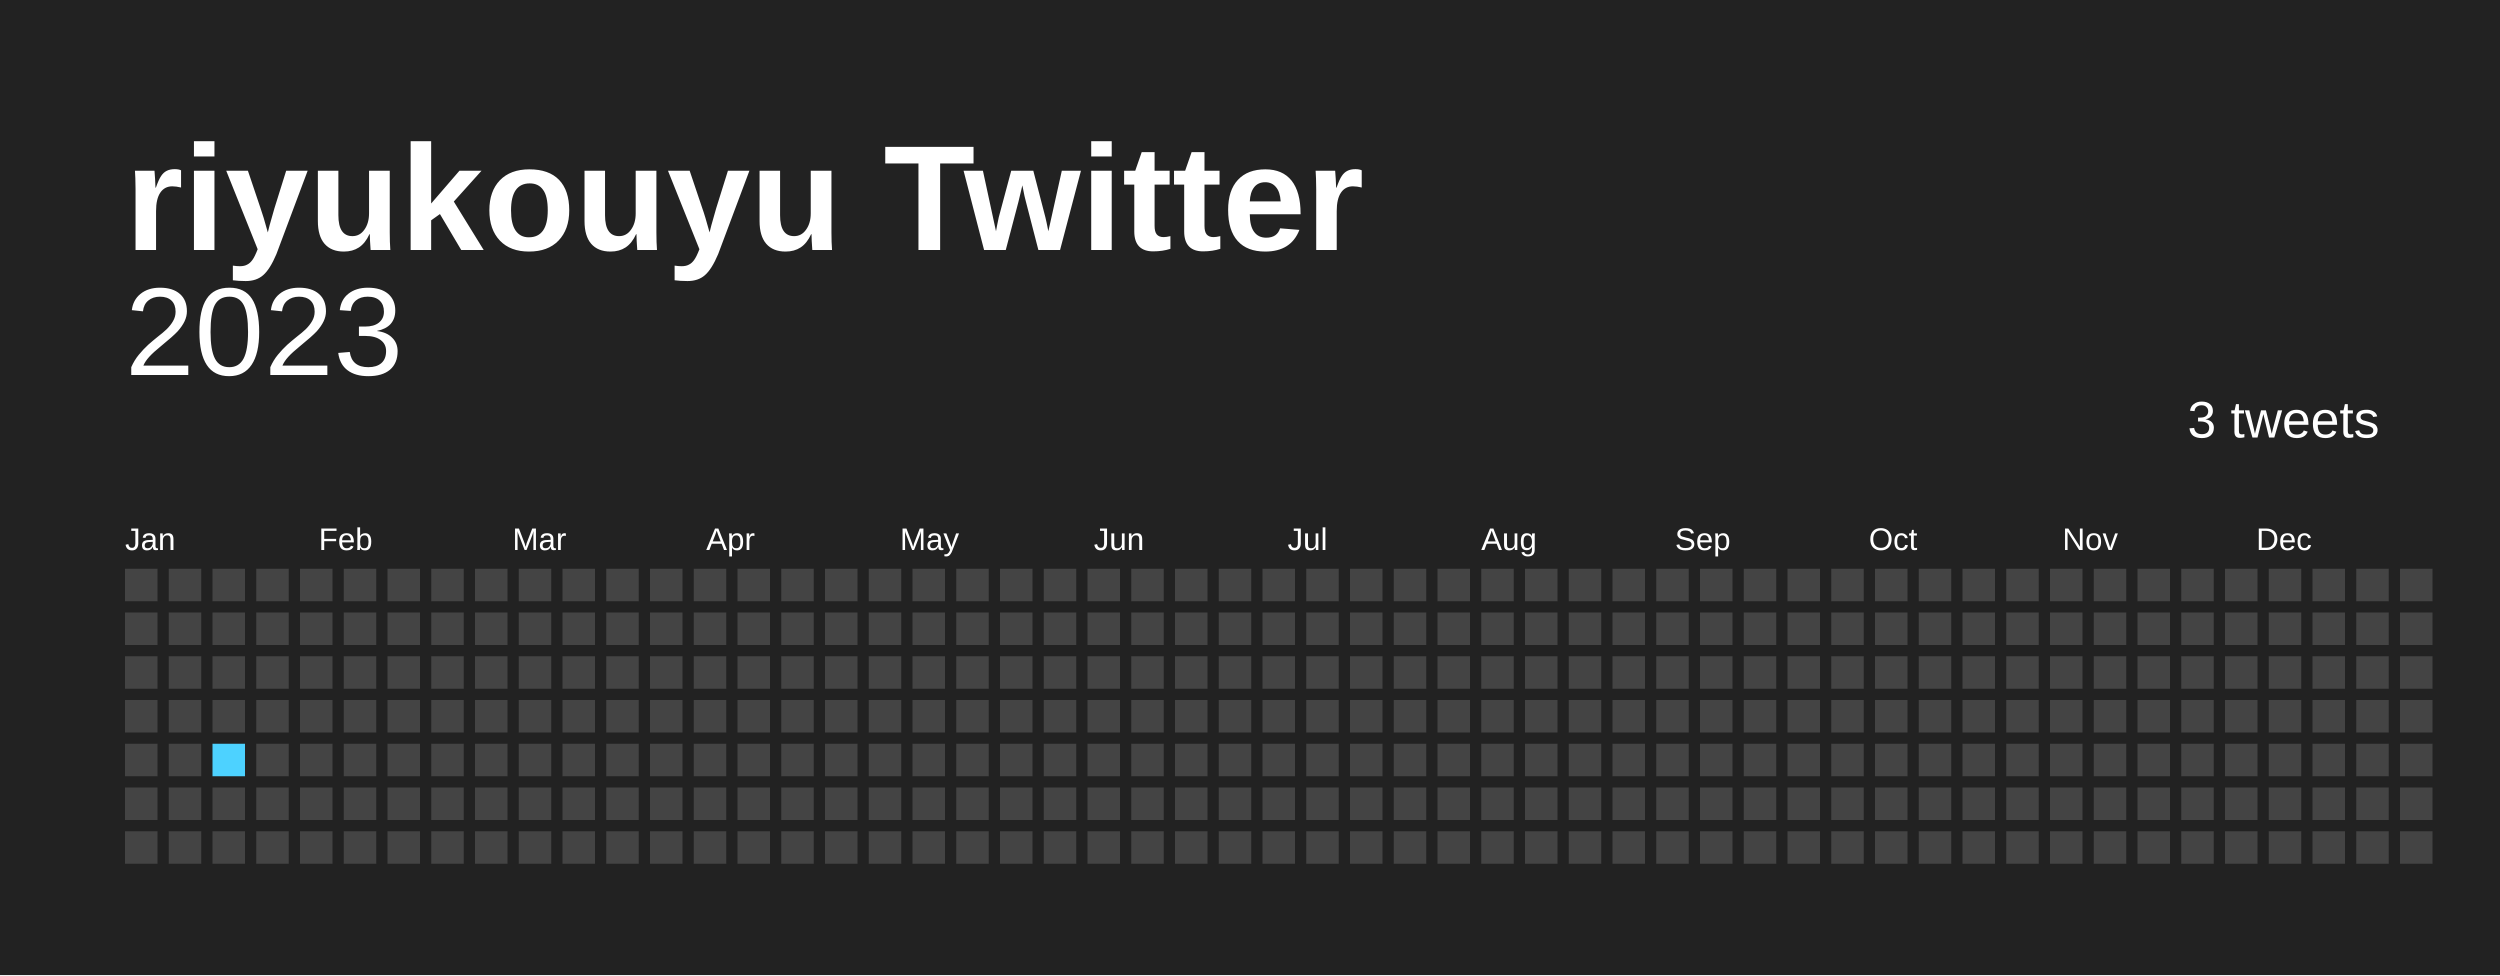
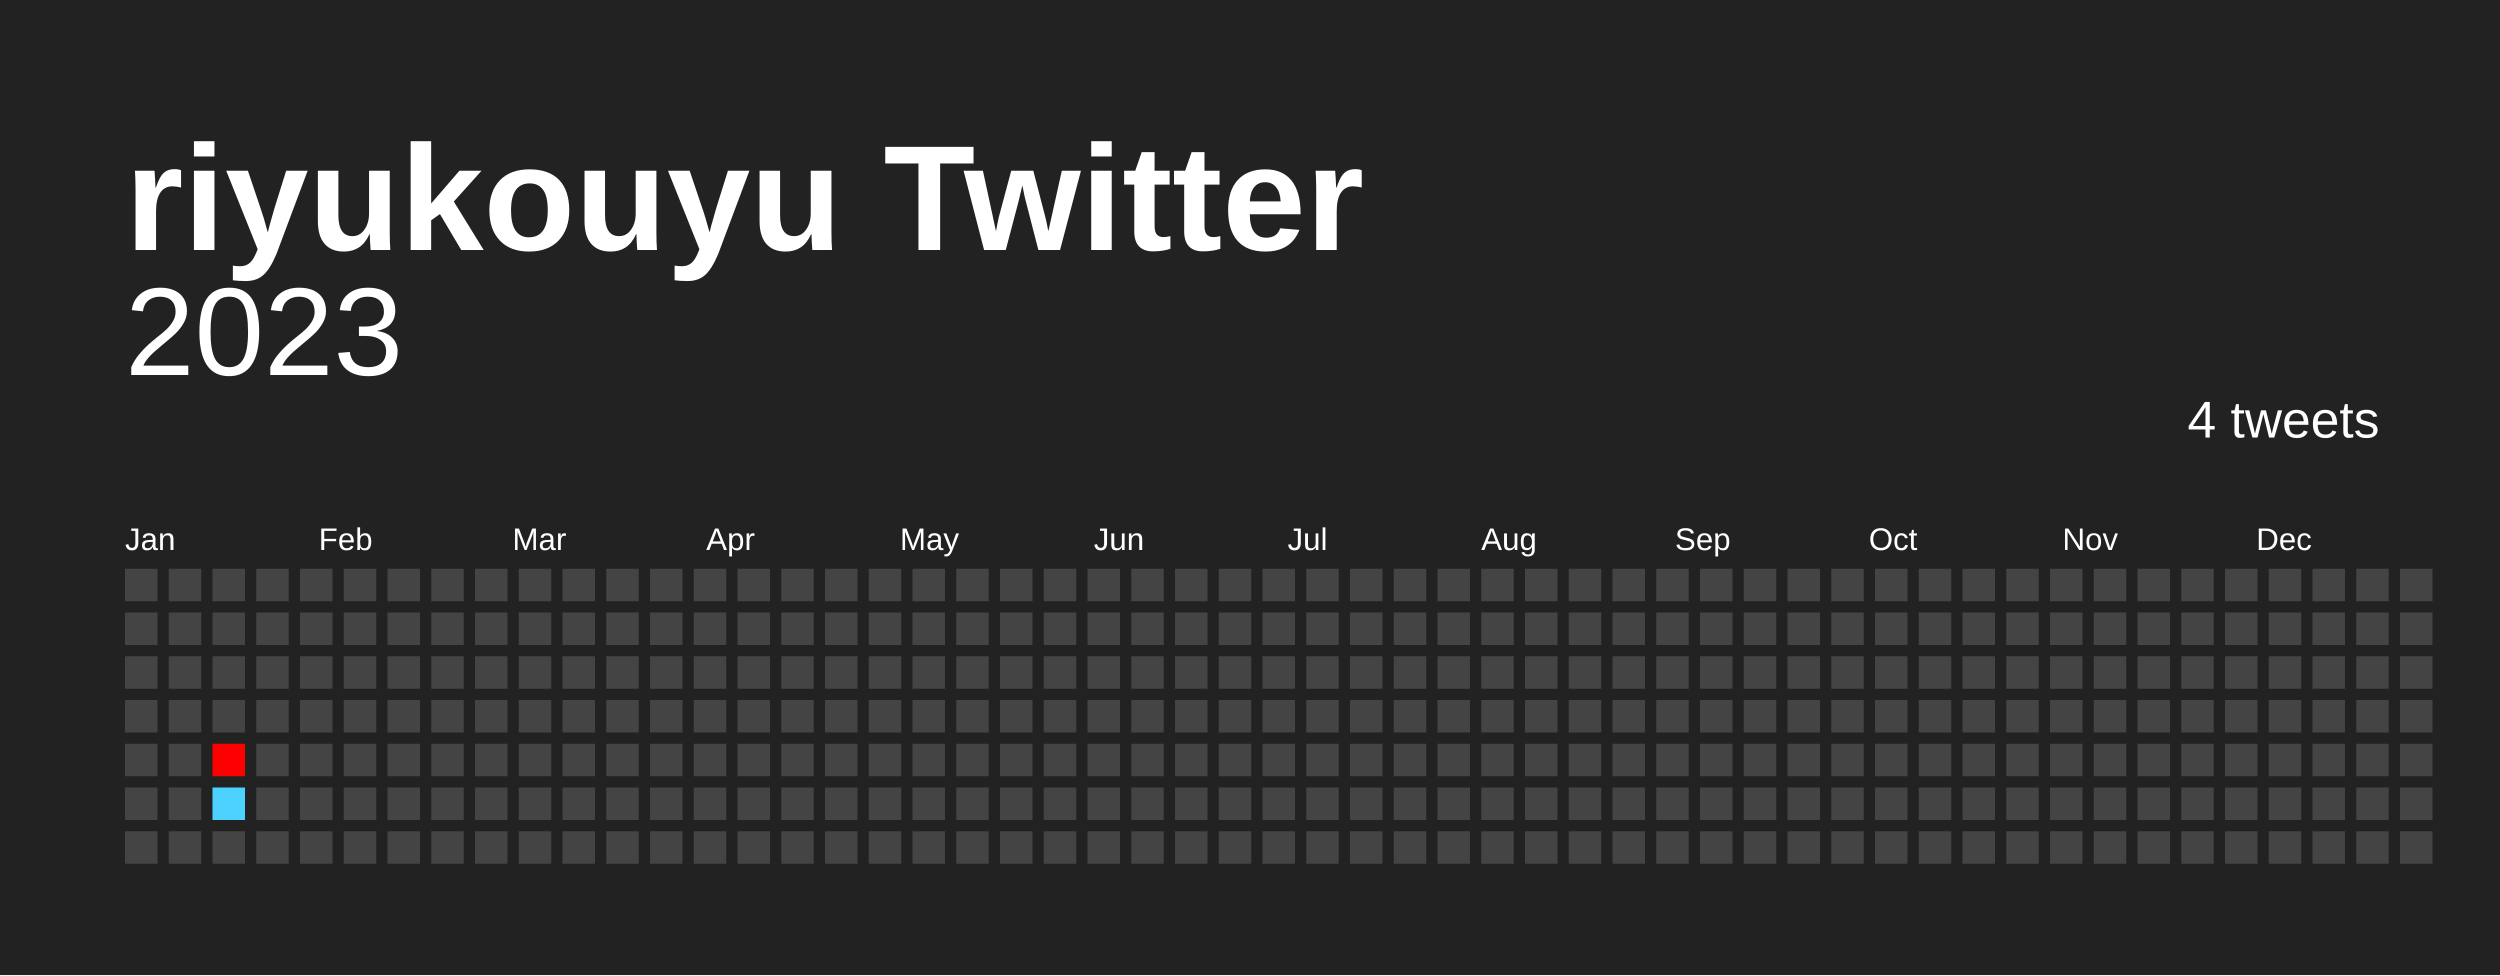
<svg xmlns="http://www.w3.org/2000/svg" baseProfile="full" height="78mm" version="1.1" viewBox="0,0,200,78" width="200mm">
  <defs />
  <rect fill="#222222" height="78" width="200" x="0" y="0" />
  <text fill="#FFFFFF" style="font-size:12px; font-family:Arial; font-weight:bold;" x="10" y="20">riyukouyu Twitter</text>
  <text alignment-baseline="hanging" fill="#FFFFFF" style="font-size:10.0px; font-family:Arial;" x="10" y="30">2023</text>
-   <text alignment-baseline="hanging" fill="#FFFFFF" style="font-size:4.125px; font-family:Arial;" x="175" y="35">3 tweets</text>
+   <text alignment-baseline="hanging" fill="#FFFFFF" style="font-size:4.125px; font-family:Arial;" x="175" y="35">4 tweets</text>
  <text fill="#FFFFFF" style="font-size:2.5px; font-family:Arial" x="10.0" y="44">Jan</text>
  <text fill="#FFFFFF" style="font-size:2.5px; font-family:Arial" x="25.5" y="44">Feb</text>
  <text fill="#FFFFFF" style="font-size:2.5px; font-family:Arial" x="41.0" y="44">Mar</text>
  <text fill="#FFFFFF" style="font-size:2.5px; font-family:Arial" x="56.5" y="44">Apr</text>
  <text fill="#FFFFFF" style="font-size:2.5px; font-family:Arial" x="72.0" y="44">May</text>
  <text fill="#FFFFFF" style="font-size:2.5px; font-family:Arial" x="87.5" y="44">Jun</text>
  <text fill="#FFFFFF" style="font-size:2.5px; font-family:Arial" x="103.0" y="44">Jul</text>
  <text fill="#FFFFFF" style="font-size:2.5px; font-family:Arial" x="118.5" y="44">Aug</text>
  <text fill="#FFFFFF" style="font-size:2.5px; font-family:Arial" x="134.0" y="44">Sep</text>
  <text fill="#FFFFFF" style="font-size:2.5px; font-family:Arial" x="149.5" y="44">Oct</text>
  <text fill="#FFFFFF" style="font-size:2.5px; font-family:Arial" x="165.0" y="44">Nov</text>
  <text fill="#FFFFFF" style="font-size:2.5px; font-family:Arial" x="180.5" y="44">Dec</text>
  <rect fill="#444444" height="2.6" width="2.6" x="10.0" y="45.5" />
  <rect fill="#444444" height="2.6" width="2.6" x="10.0" y="49.0" />
  <rect fill="#444444" height="2.6" width="2.6" x="10.0" y="52.5" />
  <rect fill="#444444" height="2.6" width="2.6" x="10.0" y="56.0" />
  <rect fill="#444444" height="2.6" width="2.6" x="10.0" y="59.5" />
  <rect fill="#444444" height="2.6" width="2.6" x="10.0" y="63.0" />
  <rect fill="#444444" height="2.6" width="2.6" x="10.0" y="66.5" />
  <rect fill="#444444" height="2.6" width="2.6" x="13.5" y="45.5" />
  <rect fill="#444444" height="2.6" width="2.6" x="13.5" y="49.0" />
  <rect fill="#444444" height="2.6" width="2.6" x="13.5" y="52.5" />
  <rect fill="#444444" height="2.6" width="2.6" x="13.5" y="56.0" />
  <rect fill="#444444" height="2.6" width="2.6" x="13.5" y="59.5" />
  <rect fill="#444444" height="2.6" width="2.6" x="13.5" y="63.0" />
  <rect fill="#444444" height="2.6" width="2.6" x="13.5" y="66.5" />
  <rect fill="#444444" height="2.6" width="2.6" x="17.0" y="45.5" />
  <rect fill="#444444" height="2.6" width="2.6" x="17.0" y="49.0" />
  <rect fill="#444444" height="2.6" width="2.6" x="17.0" y="52.5" />
  <rect fill="#444444" height="2.6" width="2.6" x="17.0" y="56.0" />
-   <rect fill="#4DD2FF" height="2.6" width="2.6" x="17.0" y="59.5" />
-   <rect fill="#444444" height="2.6" width="2.6" x="17.0" y="63.0" />
+   <rect fill="#ff0000" height="2.6" width="2.6" x="17.0" y="59.5" />
+   <rect fill="#4dd2ff" height="2.6" width="2.6" x="17.0" y="63.0" />
  <rect fill="#444444" height="2.6" width="2.6" x="17.0" y="66.5" />
  <rect fill="#444444" height="2.6" width="2.6" x="20.5" y="45.5" />
  <rect fill="#444444" height="2.6" width="2.6" x="20.5" y="49.0" />
  <rect fill="#444444" height="2.6" width="2.6" x="20.5" y="52.5" />
  <rect fill="#444444" height="2.6" width="2.6" x="20.5" y="56.0" />
  <rect fill="#444444" height="2.6" width="2.6" x="20.5" y="59.5" />
  <rect fill="#444444" height="2.6" width="2.6" x="20.5" y="63.0" />
  <rect fill="#444444" height="2.6" width="2.6" x="20.5" y="66.5" />
  <rect fill="#444444" height="2.6" width="2.6" x="24.0" y="45.5" />
  <rect fill="#444444" height="2.6" width="2.6" x="24.0" y="49.0" />
  <rect fill="#444444" height="2.6" width="2.6" x="24.0" y="52.5" />
  <rect fill="#444444" height="2.6" width="2.6" x="24.0" y="56.0" />
  <rect fill="#444444" height="2.6" width="2.6" x="24.0" y="59.5" />
  <rect fill="#444444" height="2.6" width="2.6" x="24.0" y="63.0" />
  <rect fill="#444444" height="2.6" width="2.6" x="24.0" y="66.5" />
  <rect fill="#444444" height="2.6" width="2.6" x="27.5" y="45.5" />
  <rect fill="#444444" height="2.6" width="2.6" x="27.5" y="49.0" />
  <rect fill="#444444" height="2.6" width="2.6" x="27.5" y="52.5" />
  <rect fill="#444444" height="2.6" width="2.6" x="27.5" y="56.0" />
  <rect fill="#444444" height="2.6" width="2.6" x="27.5" y="59.5" />
  <rect fill="#444444" height="2.6" width="2.6" x="27.5" y="63.0" />
  <rect fill="#444444" height="2.6" width="2.6" x="27.5" y="66.5" />
  <rect fill="#444444" height="2.6" width="2.6" x="31.0" y="45.5" />
  <rect fill="#444444" height="2.6" width="2.6" x="31.0" y="49.0" />
  <rect fill="#444444" height="2.6" width="2.6" x="31.0" y="52.5" />
  <rect fill="#444444" height="2.6" width="2.6" x="31.0" y="56.0" />
  <rect fill="#444444" height="2.6" width="2.6" x="31.0" y="59.5" />
  <rect fill="#444444" height="2.6" width="2.6" x="31.0" y="63.0" />
  <rect fill="#444444" height="2.6" width="2.6" x="31.0" y="66.5" />
  <rect fill="#444444" height="2.6" width="2.6" x="34.5" y="45.5" />
  <rect fill="#444444" height="2.6" width="2.6" x="34.5" y="49.0" />
  <rect fill="#444444" height="2.6" width="2.6" x="34.5" y="52.5" />
  <rect fill="#444444" height="2.6" width="2.6" x="34.5" y="56.0" />
  <rect fill="#444444" height="2.6" width="2.6" x="34.5" y="59.5" />
  <rect fill="#444444" height="2.6" width="2.6" x="34.5" y="63.0" />
  <rect fill="#444444" height="2.6" width="2.6" x="34.5" y="66.5" />
  <rect fill="#444444" height="2.6" width="2.6" x="38.0" y="45.5" />
  <rect fill="#444444" height="2.6" width="2.6" x="38.0" y="49.0" />
  <rect fill="#444444" height="2.6" width="2.6" x="38.0" y="52.5" />
  <rect fill="#444444" height="2.6" width="2.6" x="38.0" y="56.0" />
  <rect fill="#444444" height="2.6" width="2.6" x="38.0" y="59.5" />
  <rect fill="#444444" height="2.6" width="2.6" x="38.0" y="63.0" />
  <rect fill="#444444" height="2.6" width="2.6" x="38.0" y="66.5" />
  <rect fill="#444444" height="2.6" width="2.6" x="41.5" y="45.5" />
  <rect fill="#444444" height="2.6" width="2.6" x="41.5" y="49.0" />
  <rect fill="#444444" height="2.6" width="2.6" x="41.5" y="52.5" />
  <rect fill="#444444" height="2.6" width="2.6" x="41.5" y="56.0" />
  <rect fill="#444444" height="2.6" width="2.6" x="41.5" y="59.5" />
  <rect fill="#444444" height="2.6" width="2.6" x="41.5" y="63.0" />
  <rect fill="#444444" height="2.6" width="2.6" x="41.5" y="66.5" />
  <rect fill="#444444" height="2.6" width="2.6" x="45.0" y="45.5" />
  <rect fill="#444444" height="2.6" width="2.6" x="45.0" y="49.0" />
  <rect fill="#444444" height="2.6" width="2.6" x="45.0" y="52.5" />
  <rect fill="#444444" height="2.6" width="2.6" x="45.0" y="56.0" />
  <rect fill="#444444" height="2.6" width="2.6" x="45.0" y="59.5" />
  <rect fill="#444444" height="2.6" width="2.6" x="45.0" y="63.0" />
  <rect fill="#444444" height="2.6" width="2.6" x="45.0" y="66.5" />
  <rect fill="#444444" height="2.6" width="2.6" x="48.5" y="45.5" />
  <rect fill="#444444" height="2.6" width="2.6" x="48.5" y="49.0" />
  <rect fill="#444444" height="2.6" width="2.6" x="48.5" y="52.5" />
  <rect fill="#444444" height="2.6" width="2.6" x="48.5" y="56.0" />
  <rect fill="#444444" height="2.6" width="2.6" x="48.5" y="59.5" />
  <rect fill="#444444" height="2.6" width="2.6" x="48.5" y="63.0" />
  <rect fill="#444444" height="2.6" width="2.6" x="48.5" y="66.5" />
  <rect fill="#444444" height="2.6" width="2.6" x="52.0" y="45.5" />
  <rect fill="#444444" height="2.6" width="2.6" x="52.0" y="49.0" />
  <rect fill="#444444" height="2.6" width="2.6" x="52.0" y="52.5" />
  <rect fill="#444444" height="2.6" width="2.6" x="52.0" y="56.0" />
  <rect fill="#444444" height="2.6" width="2.6" x="52.0" y="59.5" />
  <rect fill="#444444" height="2.6" width="2.6" x="52.0" y="63.0" />
  <rect fill="#444444" height="2.6" width="2.6" x="52.0" y="66.5" />
  <rect fill="#444444" height="2.6" width="2.6" x="55.5" y="45.5" />
  <rect fill="#444444" height="2.6" width="2.6" x="55.5" y="49.0" />
  <rect fill="#444444" height="2.6" width="2.6" x="55.5" y="52.5" />
  <rect fill="#444444" height="2.6" width="2.6" x="55.5" y="56.0" />
  <rect fill="#444444" height="2.6" width="2.6" x="55.5" y="59.5" />
  <rect fill="#444444" height="2.6" width="2.6" x="55.5" y="63.0" />
  <rect fill="#444444" height="2.6" width="2.6" x="55.5" y="66.5" />
  <rect fill="#444444" height="2.6" width="2.6" x="59.0" y="45.5" />
  <rect fill="#444444" height="2.6" width="2.6" x="59.0" y="49.0" />
  <rect fill="#444444" height="2.6" width="2.6" x="59.0" y="52.5" />
  <rect fill="#444444" height="2.6" width="2.6" x="59.0" y="56.0" />
  <rect fill="#444444" height="2.6" width="2.6" x="59.0" y="59.5" />
  <rect fill="#444444" height="2.6" width="2.6" x="59.0" y="63.0" />
  <rect fill="#444444" height="2.6" width="2.6" x="59.0" y="66.5" />
  <rect fill="#444444" height="2.6" width="2.6" x="62.5" y="45.5" />
  <rect fill="#444444" height="2.6" width="2.6" x="62.5" y="49.0" />
  <rect fill="#444444" height="2.6" width="2.6" x="62.5" y="52.5" />
  <rect fill="#444444" height="2.6" width="2.6" x="62.5" y="56.0" />
  <rect fill="#444444" height="2.6" width="2.6" x="62.5" y="59.5" />
  <rect fill="#444444" height="2.6" width="2.6" x="62.5" y="63.0" />
  <rect fill="#444444" height="2.6" width="2.6" x="62.5" y="66.5" />
  <rect fill="#444444" height="2.6" width="2.6" x="66.0" y="45.5" />
  <rect fill="#444444" height="2.6" width="2.6" x="66.0" y="49.0" />
  <rect fill="#444444" height="2.6" width="2.6" x="66.0" y="52.5" />
  <rect fill="#444444" height="2.6" width="2.6" x="66.0" y="56.0" />
  <rect fill="#444444" height="2.6" width="2.6" x="66.0" y="59.5" />
  <rect fill="#444444" height="2.6" width="2.6" x="66.0" y="63.0" />
  <rect fill="#444444" height="2.6" width="2.6" x="66.0" y="66.5" />
  <rect fill="#444444" height="2.6" width="2.6" x="69.5" y="45.5" />
  <rect fill="#444444" height="2.6" width="2.6" x="69.5" y="49.0" />
  <rect fill="#444444" height="2.6" width="2.6" x="69.5" y="52.5" />
  <rect fill="#444444" height="2.6" width="2.6" x="69.5" y="56.0" />
  <rect fill="#444444" height="2.6" width="2.6" x="69.5" y="59.5" />
  <rect fill="#444444" height="2.6" width="2.6" x="69.5" y="63.0" />
  <rect fill="#444444" height="2.6" width="2.6" x="69.5" y="66.5" />
  <rect fill="#444444" height="2.6" width="2.6" x="73.0" y="45.5" />
  <rect fill="#444444" height="2.6" width="2.6" x="73.0" y="49.0" />
  <rect fill="#444444" height="2.6" width="2.6" x="73.0" y="52.5" />
  <rect fill="#444444" height="2.6" width="2.6" x="73.0" y="56.0" />
  <rect fill="#444444" height="2.6" width="2.6" x="73.0" y="59.5" />
  <rect fill="#444444" height="2.6" width="2.6" x="73.0" y="63.0" />
  <rect fill="#444444" height="2.6" width="2.6" x="73.0" y="66.5" />
  <rect fill="#444444" height="2.6" width="2.6" x="76.5" y="45.5" />
  <rect fill="#444444" height="2.6" width="2.6" x="76.5" y="49.0" />
  <rect fill="#444444" height="2.6" width="2.6" x="76.5" y="52.5" />
  <rect fill="#444444" height="2.6" width="2.6" x="76.5" y="56.0" />
  <rect fill="#444444" height="2.6" width="2.6" x="76.5" y="59.5" />
  <rect fill="#444444" height="2.6" width="2.6" x="76.5" y="63.0" />
  <rect fill="#444444" height="2.6" width="2.6" x="76.5" y="66.5" />
  <rect fill="#444444" height="2.6" width="2.6" x="80.0" y="45.5" />
  <rect fill="#444444" height="2.6" width="2.6" x="80.0" y="49.0" />
  <rect fill="#444444" height="2.6" width="2.6" x="80.0" y="52.5" />
  <rect fill="#444444" height="2.6" width="2.6" x="80.0" y="56.0" />
  <rect fill="#444444" height="2.6" width="2.6" x="80.0" y="59.5" />
  <rect fill="#444444" height="2.6" width="2.6" x="80.0" y="63.0" />
  <rect fill="#444444" height="2.6" width="2.6" x="80.0" y="66.5" />
  <rect fill="#444444" height="2.6" width="2.6" x="83.5" y="45.5" />
  <rect fill="#444444" height="2.6" width="2.6" x="83.5" y="49.0" />
  <rect fill="#444444" height="2.6" width="2.6" x="83.5" y="52.5" />
  <rect fill="#444444" height="2.6" width="2.6" x="83.5" y="56.0" />
  <rect fill="#444444" height="2.6" width="2.6" x="83.5" y="59.5" />
  <rect fill="#444444" height="2.6" width="2.6" x="83.5" y="63.0" />
  <rect fill="#444444" height="2.6" width="2.6" x="83.5" y="66.5" />
  <rect fill="#444444" height="2.6" width="2.6" x="87.0" y="45.5" />
  <rect fill="#444444" height="2.6" width="2.6" x="87.0" y="49.0" />
  <rect fill="#444444" height="2.6" width="2.6" x="87.0" y="52.5" />
  <rect fill="#444444" height="2.6" width="2.6" x="87.0" y="56.0" />
  <rect fill="#444444" height="2.6" width="2.6" x="87.0" y="59.5" />
  <rect fill="#444444" height="2.6" width="2.6" x="87.0" y="63.0" />
  <rect fill="#444444" height="2.6" width="2.6" x="87.0" y="66.5" />
  <rect fill="#444444" height="2.6" width="2.6" x="90.5" y="45.5" />
  <rect fill="#444444" height="2.6" width="2.6" x="90.5" y="49.0" />
  <rect fill="#444444" height="2.6" width="2.6" x="90.5" y="52.5" />
  <rect fill="#444444" height="2.6" width="2.6" x="90.5" y="56.0" />
  <rect fill="#444444" height="2.6" width="2.6" x="90.5" y="59.5" />
  <rect fill="#444444" height="2.6" width="2.6" x="90.5" y="63.0" />
  <rect fill="#444444" height="2.6" width="2.6" x="90.5" y="66.5" />
  <rect fill="#444444" height="2.6" width="2.6" x="94.0" y="45.5" />
  <rect fill="#444444" height="2.6" width="2.6" x="94.0" y="49.0" />
  <rect fill="#444444" height="2.6" width="2.6" x="94.0" y="52.5" />
  <rect fill="#444444" height="2.6" width="2.6" x="94.0" y="56.0" />
  <rect fill="#444444" height="2.6" width="2.6" x="94.0" y="59.5" />
  <rect fill="#444444" height="2.6" width="2.6" x="94.0" y="63.0" />
  <rect fill="#444444" height="2.6" width="2.6" x="94.0" y="66.5" />
  <rect fill="#444444" height="2.6" width="2.6" x="97.5" y="45.5" />
  <rect fill="#444444" height="2.6" width="2.6" x="97.5" y="49.0" />
  <rect fill="#444444" height="2.6" width="2.6" x="97.5" y="52.5" />
  <rect fill="#444444" height="2.6" width="2.6" x="97.5" y="56.0" />
  <rect fill="#444444" height="2.6" width="2.6" x="97.5" y="59.5" />
  <rect fill="#444444" height="2.6" width="2.6" x="97.5" y="63.0" />
  <rect fill="#444444" height="2.6" width="2.6" x="97.5" y="66.5" />
  <rect fill="#444444" height="2.6" width="2.6" x="101.0" y="45.5" />
  <rect fill="#444444" height="2.6" width="2.6" x="101.0" y="49.0" />
  <rect fill="#444444" height="2.6" width="2.6" x="101.0" y="52.5" />
  <rect fill="#444444" height="2.6" width="2.6" x="101.0" y="56.0" />
  <rect fill="#444444" height="2.6" width="2.6" x="101.0" y="59.5" />
  <rect fill="#444444" height="2.6" width="2.6" x="101.0" y="63.0" />
  <rect fill="#444444" height="2.6" width="2.6" x="101.0" y="66.5" />
  <rect fill="#444444" height="2.6" width="2.6" x="104.5" y="45.5" />
  <rect fill="#444444" height="2.6" width="2.6" x="104.5" y="49.0" />
  <rect fill="#444444" height="2.6" width="2.6" x="104.5" y="52.5" />
  <rect fill="#444444" height="2.6" width="2.6" x="104.5" y="56.0" />
  <rect fill="#444444" height="2.6" width="2.6" x="104.5" y="59.5" />
  <rect fill="#444444" height="2.6" width="2.6" x="104.5" y="63.0" />
  <rect fill="#444444" height="2.6" width="2.6" x="104.5" y="66.5" />
  <rect fill="#444444" height="2.6" width="2.6" x="108.0" y="45.5" />
  <rect fill="#444444" height="2.6" width="2.6" x="108.0" y="49.0" />
  <rect fill="#444444" height="2.6" width="2.6" x="108.0" y="52.5" />
  <rect fill="#444444" height="2.6" width="2.6" x="108.0" y="56.0" />
  <rect fill="#444444" height="2.6" width="2.6" x="108.0" y="59.5" />
  <rect fill="#444444" height="2.6" width="2.6" x="108.0" y="63.0" />
  <rect fill="#444444" height="2.6" width="2.6" x="108.0" y="66.5" />
  <rect fill="#444444" height="2.6" width="2.6" x="111.5" y="45.5" />
  <rect fill="#444444" height="2.6" width="2.6" x="111.5" y="49.0" />
  <rect fill="#444444" height="2.6" width="2.6" x="111.5" y="52.5" />
  <rect fill="#444444" height="2.6" width="2.6" x="111.5" y="56.0" />
  <rect fill="#444444" height="2.6" width="2.6" x="111.5" y="59.5" />
  <rect fill="#444444" height="2.6" width="2.6" x="111.5" y="63.0" />
  <rect fill="#444444" height="2.6" width="2.6" x="111.5" y="66.5" />
  <rect fill="#444444" height="2.6" width="2.6" x="115.0" y="45.5" />
  <rect fill="#444444" height="2.6" width="2.6" x="115.0" y="49.0" />
  <rect fill="#444444" height="2.6" width="2.6" x="115.0" y="52.5" />
  <rect fill="#444444" height="2.6" width="2.6" x="115.0" y="56.0" />
  <rect fill="#444444" height="2.6" width="2.6" x="115.0" y="59.5" />
  <rect fill="#444444" height="2.6" width="2.6" x="115.0" y="63.0" />
  <rect fill="#444444" height="2.6" width="2.6" x="115.0" y="66.5" />
  <rect fill="#444444" height="2.6" width="2.6" x="118.5" y="45.5" />
  <rect fill="#444444" height="2.6" width="2.6" x="118.5" y="49.0" />
  <rect fill="#444444" height="2.6" width="2.6" x="118.5" y="52.5" />
  <rect fill="#444444" height="2.6" width="2.6" x="118.5" y="56.0" />
  <rect fill="#444444" height="2.6" width="2.6" x="118.5" y="59.5" />
  <rect fill="#444444" height="2.6" width="2.6" x="118.5" y="63.0" />
  <rect fill="#444444" height="2.6" width="2.6" x="118.5" y="66.5" />
  <rect fill="#444444" height="2.6" width="2.6" x="122.0" y="45.5" />
  <rect fill="#444444" height="2.6" width="2.6" x="122.0" y="49.0" />
  <rect fill="#444444" height="2.6" width="2.6" x="122.0" y="52.5" />
  <rect fill="#444444" height="2.6" width="2.6" x="122.0" y="56.0" />
  <rect fill="#444444" height="2.6" width="2.6" x="122.0" y="59.5" />
  <rect fill="#444444" height="2.6" width="2.6" x="122.0" y="63.0" />
  <rect fill="#444444" height="2.6" width="2.6" x="122.0" y="66.5" />
  <rect fill="#444444" height="2.6" width="2.6" x="125.5" y="45.5" />
  <rect fill="#444444" height="2.6" width="2.6" x="125.5" y="49.0" />
  <rect fill="#444444" height="2.6" width="2.6" x="125.5" y="52.5" />
  <rect fill="#444444" height="2.6" width="2.6" x="125.5" y="56.0" />
  <rect fill="#444444" height="2.6" width="2.6" x="125.5" y="59.5" />
  <rect fill="#444444" height="2.6" width="2.6" x="125.5" y="63.0" />
  <rect fill="#444444" height="2.6" width="2.6" x="125.5" y="66.5" />
  <rect fill="#444444" height="2.6" width="2.6" x="129.0" y="45.5" />
  <rect fill="#444444" height="2.6" width="2.6" x="129.0" y="49.0" />
  <rect fill="#444444" height="2.6" width="2.6" x="129.0" y="52.5" />
  <rect fill="#444444" height="2.6" width="2.6" x="129.0" y="56.0" />
  <rect fill="#444444" height="2.6" width="2.6" x="129.0" y="59.5" />
  <rect fill="#444444" height="2.6" width="2.6" x="129.0" y="63.0" />
  <rect fill="#444444" height="2.6" width="2.6" x="129.0" y="66.5" />
  <rect fill="#444444" height="2.6" width="2.6" x="132.5" y="45.5" />
  <rect fill="#444444" height="2.6" width="2.6" x="132.5" y="49.0" />
  <rect fill="#444444" height="2.6" width="2.6" x="132.5" y="52.5" />
  <rect fill="#444444" height="2.6" width="2.6" x="132.5" y="56.0" />
  <rect fill="#444444" height="2.6" width="2.6" x="132.5" y="59.5" />
  <rect fill="#444444" height="2.6" width="2.6" x="132.5" y="63.0" />
  <rect fill="#444444" height="2.6" width="2.6" x="132.5" y="66.5" />
  <rect fill="#444444" height="2.6" width="2.6" x="136.0" y="45.5" />
  <rect fill="#444444" height="2.6" width="2.6" x="136.0" y="49.0" />
  <rect fill="#444444" height="2.6" width="2.6" x="136.0" y="52.5" />
  <rect fill="#444444" height="2.6" width="2.6" x="136.0" y="56.0" />
  <rect fill="#444444" height="2.6" width="2.6" x="136.0" y="59.5" />
  <rect fill="#444444" height="2.6" width="2.6" x="136.0" y="63.0" />
  <rect fill="#444444" height="2.6" width="2.6" x="136.0" y="66.5" />
  <rect fill="#444444" height="2.6" width="2.6" x="139.5" y="45.5" />
  <rect fill="#444444" height="2.6" width="2.6" x="139.5" y="49.0" />
  <rect fill="#444444" height="2.6" width="2.6" x="139.5" y="52.5" />
  <rect fill="#444444" height="2.6" width="2.6" x="139.5" y="56.0" />
  <rect fill="#444444" height="2.6" width="2.6" x="139.5" y="59.5" />
  <rect fill="#444444" height="2.6" width="2.6" x="139.5" y="63.0" />
  <rect fill="#444444" height="2.6" width="2.6" x="139.5" y="66.5" />
  <rect fill="#444444" height="2.6" width="2.6" x="143.0" y="45.5" />
  <rect fill="#444444" height="2.6" width="2.6" x="143.0" y="49.0" />
  <rect fill="#444444" height="2.6" width="2.6" x="143.0" y="52.5" />
  <rect fill="#444444" height="2.6" width="2.6" x="143.0" y="56.0" />
  <rect fill="#444444" height="2.6" width="2.6" x="143.0" y="59.5" />
  <rect fill="#444444" height="2.6" width="2.6" x="143.0" y="63.0" />
  <rect fill="#444444" height="2.6" width="2.6" x="143.0" y="66.5" />
  <rect fill="#444444" height="2.6" width="2.6" x="146.5" y="45.5" />
  <rect fill="#444444" height="2.6" width="2.6" x="146.5" y="49.0" />
  <rect fill="#444444" height="2.6" width="2.6" x="146.5" y="52.5" />
  <rect fill="#444444" height="2.6" width="2.6" x="146.5" y="56.0" />
  <rect fill="#444444" height="2.6" width="2.6" x="146.5" y="59.5" />
  <rect fill="#444444" height="2.6" width="2.6" x="146.5" y="63.0" />
  <rect fill="#444444" height="2.6" width="2.6" x="146.5" y="66.5" />
  <rect fill="#444444" height="2.6" width="2.6" x="150.0" y="45.5" />
  <rect fill="#444444" height="2.6" width="2.6" x="150.0" y="49.0" />
  <rect fill="#444444" height="2.6" width="2.6" x="150.0" y="52.5" />
  <rect fill="#444444" height="2.6" width="2.6" x="150.0" y="56.0" />
  <rect fill="#444444" height="2.6" width="2.6" x="150.0" y="59.5" />
  <rect fill="#444444" height="2.6" width="2.6" x="150.0" y="63.0" />
  <rect fill="#444444" height="2.6" width="2.6" x="150.0" y="66.5" />
  <rect fill="#444444" height="2.6" width="2.6" x="153.5" y="45.5" />
  <rect fill="#444444" height="2.6" width="2.6" x="153.5" y="49.0" />
  <rect fill="#444444" height="2.6" width="2.6" x="153.5" y="52.5" />
  <rect fill="#444444" height="2.6" width="2.6" x="153.5" y="56.0" />
  <rect fill="#444444" height="2.6" width="2.6" x="153.5" y="59.5" />
  <rect fill="#444444" height="2.6" width="2.6" x="153.5" y="63.0" />
  <rect fill="#444444" height="2.6" width="2.6" x="153.5" y="66.5" />
  <rect fill="#444444" height="2.6" width="2.6" x="157.0" y="45.5" />
  <rect fill="#444444" height="2.6" width="2.6" x="157.0" y="49.0" />
  <rect fill="#444444" height="2.6" width="2.6" x="157.0" y="52.5" />
  <rect fill="#444444" height="2.6" width="2.6" x="157.0" y="56.0" />
  <rect fill="#444444" height="2.6" width="2.6" x="157.0" y="59.5" />
  <rect fill="#444444" height="2.6" width="2.6" x="157.0" y="63.0" />
  <rect fill="#444444" height="2.6" width="2.6" x="157.0" y="66.5" />
  <rect fill="#444444" height="2.6" width="2.6" x="160.5" y="45.5" />
  <rect fill="#444444" height="2.6" width="2.6" x="160.5" y="49.0" />
  <rect fill="#444444" height="2.6" width="2.6" x="160.5" y="52.5" />
  <rect fill="#444444" height="2.6" width="2.6" x="160.5" y="56.0" />
  <rect fill="#444444" height="2.6" width="2.6" x="160.5" y="59.5" />
  <rect fill="#444444" height="2.6" width="2.6" x="160.5" y="63.0" />
  <rect fill="#444444" height="2.6" width="2.6" x="160.5" y="66.5" />
  <rect fill="#444444" height="2.6" width="2.6" x="164.0" y="45.5" />
  <rect fill="#444444" height="2.6" width="2.6" x="164.0" y="49.0" />
  <rect fill="#444444" height="2.6" width="2.6" x="164.0" y="52.5" />
  <rect fill="#444444" height="2.6" width="2.6" x="164.0" y="56.0" />
  <rect fill="#444444" height="2.6" width="2.6" x="164.0" y="59.5" />
  <rect fill="#444444" height="2.6" width="2.6" x="164.0" y="63.0" />
  <rect fill="#444444" height="2.6" width="2.6" x="164.0" y="66.5" />
  <rect fill="#444444" height="2.6" width="2.6" x="167.5" y="45.5" />
  <rect fill="#444444" height="2.6" width="2.6" x="167.5" y="49.0" />
  <rect fill="#444444" height="2.6" width="2.6" x="167.5" y="52.5" />
  <rect fill="#444444" height="2.6" width="2.6" x="167.5" y="56.0" />
  <rect fill="#444444" height="2.6" width="2.6" x="167.5" y="59.5" />
  <rect fill="#444444" height="2.6" width="2.6" x="167.5" y="63.0" />
  <rect fill="#444444" height="2.6" width="2.6" x="167.5" y="66.5" />
  <rect fill="#444444" height="2.6" width="2.6" x="171.0" y="45.5" />
  <rect fill="#444444" height="2.6" width="2.6" x="171.0" y="49.0" />
  <rect fill="#444444" height="2.6" width="2.6" x="171.0" y="52.5" />
  <rect fill="#444444" height="2.6" width="2.6" x="171.0" y="56.0" />
  <rect fill="#444444" height="2.6" width="2.6" x="171.0" y="59.5" />
  <rect fill="#444444" height="2.6" width="2.6" x="171.0" y="63.0" />
  <rect fill="#444444" height="2.6" width="2.6" x="171.0" y="66.5" />
  <rect fill="#444444" height="2.6" width="2.6" x="174.5" y="45.5" />
  <rect fill="#444444" height="2.6" width="2.6" x="174.5" y="49.0" />
  <rect fill="#444444" height="2.6" width="2.6" x="174.5" y="52.5" />
  <rect fill="#444444" height="2.6" width="2.6" x="174.5" y="56.0" />
  <rect fill="#444444" height="2.6" width="2.6" x="174.5" y="59.5" />
  <rect fill="#444444" height="2.6" width="2.6" x="174.5" y="63.0" />
  <rect fill="#444444" height="2.6" width="2.6" x="174.5" y="66.5" />
  <rect fill="#444444" height="2.6" width="2.6" x="178.0" y="45.5" />
  <rect fill="#444444" height="2.6" width="2.6" x="178.0" y="49.0" />
  <rect fill="#444444" height="2.6" width="2.6" x="178.0" y="52.5" />
  <rect fill="#444444" height="2.6" width="2.6" x="178.0" y="56.0" />
  <rect fill="#444444" height="2.6" width="2.6" x="178.0" y="59.5" />
  <rect fill="#444444" height="2.6" width="2.6" x="178.0" y="63.0" />
  <rect fill="#444444" height="2.6" width="2.6" x="178.0" y="66.5" />
  <rect fill="#444444" height="2.6" width="2.6" x="181.5" y="45.5" />
  <rect fill="#444444" height="2.6" width="2.6" x="181.5" y="49.0" />
  <rect fill="#444444" height="2.6" width="2.6" x="181.5" y="52.5" />
  <rect fill="#444444" height="2.6" width="2.6" x="181.5" y="56.0" />
  <rect fill="#444444" height="2.6" width="2.6" x="181.5" y="59.5" />
  <rect fill="#444444" height="2.6" width="2.6" x="181.5" y="63.0" />
  <rect fill="#444444" height="2.6" width="2.6" x="181.5" y="66.5" />
  <rect fill="#444444" height="2.6" width="2.6" x="185.0" y="45.5" />
  <rect fill="#444444" height="2.6" width="2.6" x="185.0" y="49.0" />
  <rect fill="#444444" height="2.6" width="2.6" x="185.0" y="52.5" />
  <rect fill="#444444" height="2.6" width="2.6" x="185.0" y="56.0" />
  <rect fill="#444444" height="2.6" width="2.6" x="185.0" y="59.5" />
  <rect fill="#444444" height="2.6" width="2.6" x="185.0" y="63.0" />
  <rect fill="#444444" height="2.6" width="2.6" x="185.0" y="66.5" />
  <rect fill="#444444" height="2.6" width="2.6" x="188.5" y="45.5" />
  <rect fill="#444444" height="2.6" width="2.6" x="188.5" y="49.0" />
  <rect fill="#444444" height="2.6" width="2.6" x="188.5" y="52.5" />
  <rect fill="#444444" height="2.6" width="2.6" x="188.5" y="56.0" />
  <rect fill="#444444" height="2.6" width="2.6" x="188.5" y="59.5" />
  <rect fill="#444444" height="2.6" width="2.6" x="188.5" y="63.0" />
  <rect fill="#444444" height="2.6" width="2.6" x="188.5" y="66.5" />
  <rect fill="#444444" height="2.6" width="2.6" x="192.0" y="45.5" />
  <rect fill="#444444" height="2.6" width="2.6" x="192.0" y="49.0" />
  <rect fill="#444444" height="2.6" width="2.6" x="192.0" y="52.5" />
  <rect fill="#444444" height="2.6" width="2.6" x="192.0" y="56.0" />
  <rect fill="#444444" height="2.6" width="2.6" x="192.0" y="59.5" />
  <rect fill="#444444" height="2.6" width="2.6" x="192.0" y="63.0" />
  <rect fill="#444444" height="2.6" width="2.6" x="192.0" y="66.5" />
</svg>
